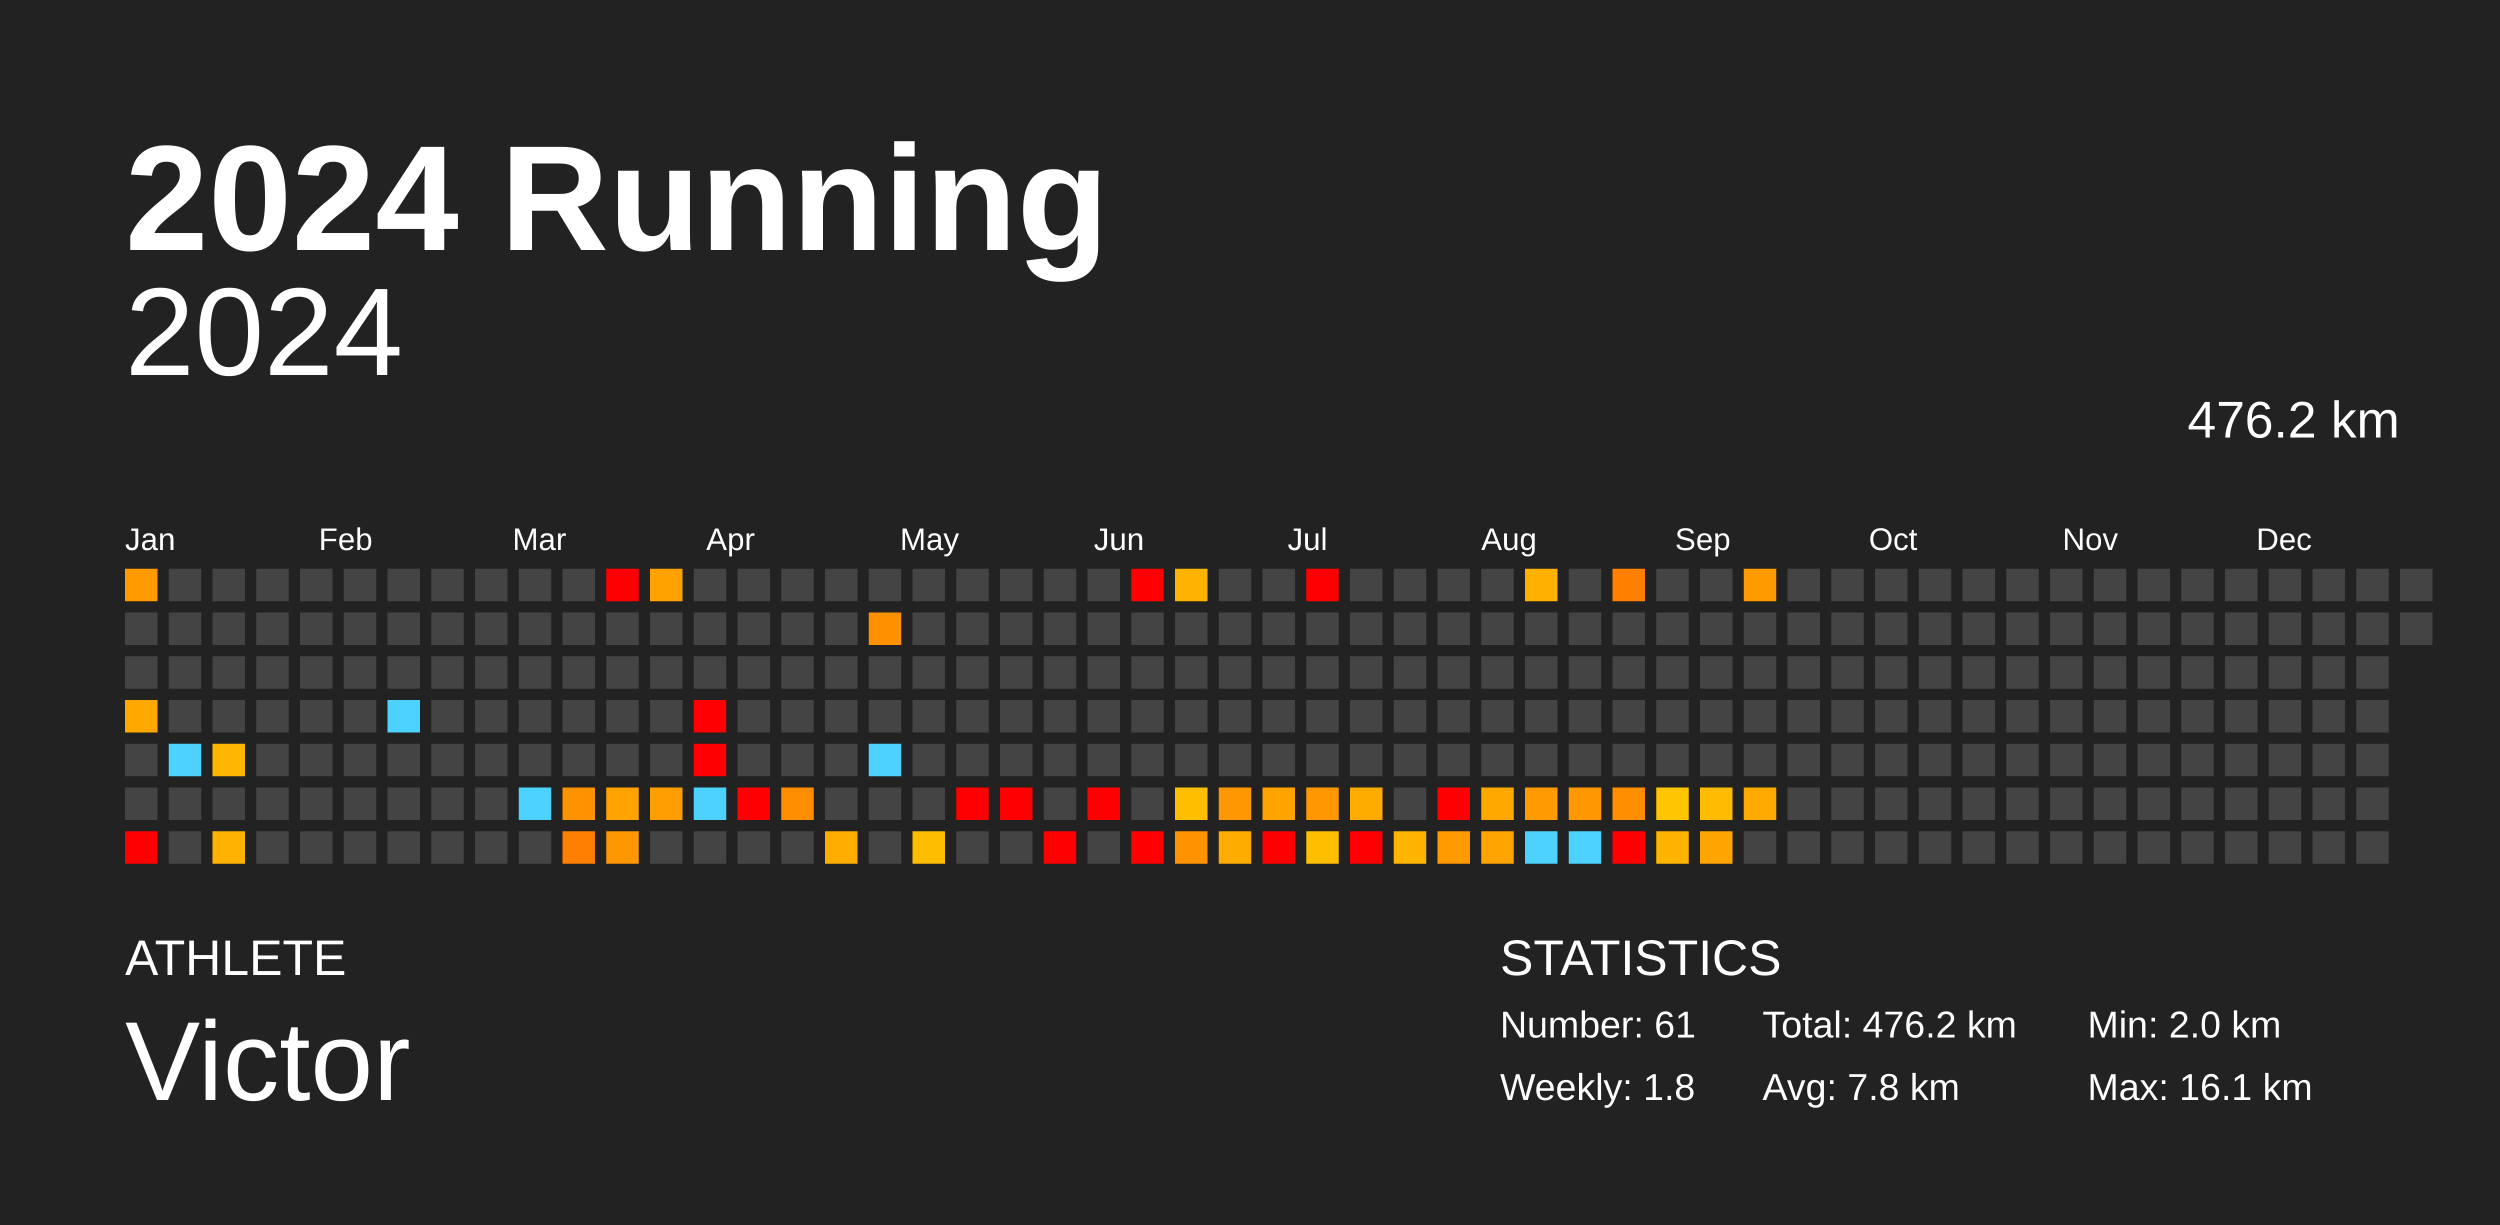
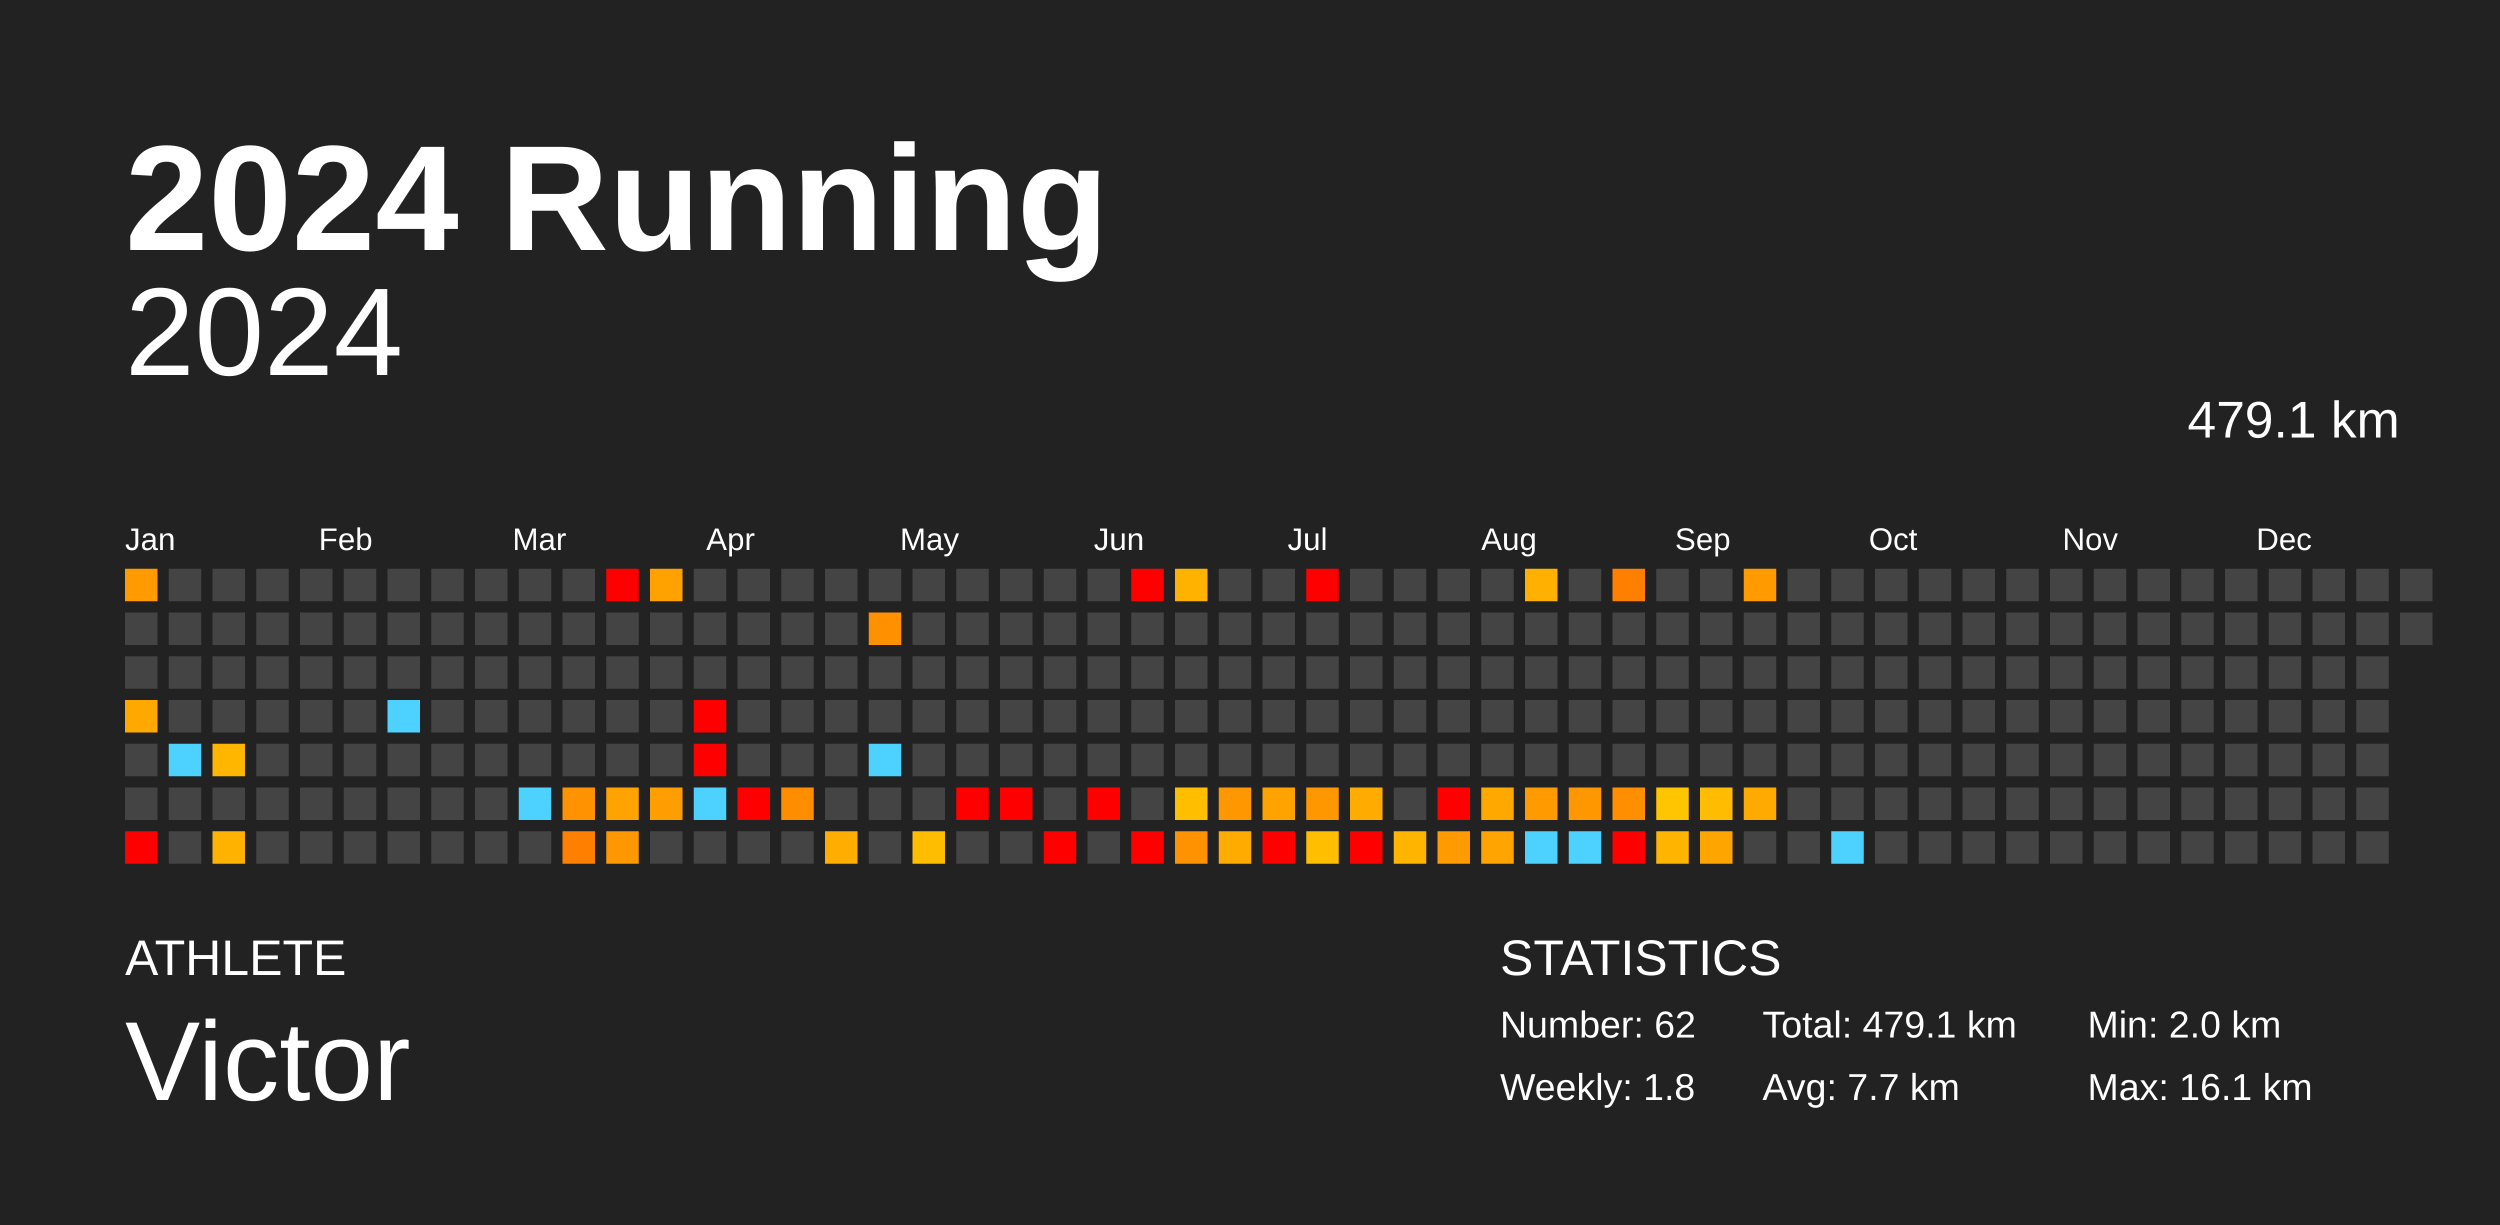
<svg xmlns="http://www.w3.org/2000/svg" baseProfile="full" height="98mm" version="1.1" viewBox="0,0,200,98" width="200mm">
  <defs />
  <rect fill="#222222" height="98" width="200" x="0" y="0" />
  <text fill="#FFFFFF" style="font-size:12px; font-family:Arial; font-weight:bold;" x="10" y="20">2024 Running</text>
  <text fill="#FFFFFF" style="font-size:4px; font-family:Arial" x="10" y="78">ATHLETE</text>
  <text fill="#FFFFFF" style="font-size:9px; font-family:Arial" x="10" y="88">Victor</text>
  <text fill="#FFFFFF" style="font-size:4px; font-family:Arial" x="120" y="78">STATISTICS</text>
-   <text fill="#FFFFFF" style="font-size:3px; font-family:Arial" x="120" y="83">Number: 61</text>
+   <text fill="#FFFFFF" style="font-size:3px; font-family:Arial" x="120" y="83">Number: 62</text>
  <text fill="#FFFFFF" style="font-size:3px; font-family:Arial" x="120" y="88">Weekly: 1.8</text>
-   <text fill="#FFFFFF" style="font-size:3px; font-family:Arial" x="141" y="83">Total: 476.2 km</text>
-   <text fill="#FFFFFF" style="font-size:3px; font-family:Arial" x="141" y="88">Avg: 7.8 km</text>
+   <text fill="#FFFFFF" style="font-size:3px; font-family:Arial" x="141" y="83">Total: 479.1 km</text>
+   <text fill="#FFFFFF" style="font-size:3px; font-family:Arial" x="141" y="88">Avg: 7.7 km</text>
  <text fill="#FFFFFF" style="font-size:3px; font-family:Arial" x="167" y="83">Min: 2.0 km</text>
  <text fill="#FFFFFF" style="font-size:3px; font-family:Arial" x="167" y="88">Max: 16.1 km</text>
  <text alignment-baseline="hanging" fill="#FFFFFF" style="font-size:10.0px; font-family:Arial;" x="10" y="30">2024</text>
-   <text alignment-baseline="hanging" fill="#FFFFFF" style="font-size:4.125px; font-family:Arial;" x="175" y="35">476.2 km</text>
+   <text alignment-baseline="hanging" fill="#FFFFFF" style="font-size:4.125px; font-family:Arial;" x="175" y="35">479.1 km</text>
  <text fill="#FFFFFF" style="font-size:2.5px; font-family:Arial" x="10.0" y="44">Jan</text>
  <text fill="#FFFFFF" style="font-size:2.5px; font-family:Arial" x="25.5" y="44">Feb</text>
  <text fill="#FFFFFF" style="font-size:2.5px; font-family:Arial" x="41.0" y="44">Mar</text>
  <text fill="#FFFFFF" style="font-size:2.5px; font-family:Arial" x="56.5" y="44">Apr</text>
  <text fill="#FFFFFF" style="font-size:2.5px; font-family:Arial" x="72.0" y="44">May</text>
  <text fill="#FFFFFF" style="font-size:2.5px; font-family:Arial" x="87.5" y="44">Jun</text>
  <text fill="#FFFFFF" style="font-size:2.5px; font-family:Arial" x="103.0" y="44">Jul</text>
  <text fill="#FFFFFF" style="font-size:2.5px; font-family:Arial" x="118.5" y="44">Aug</text>
  <text fill="#FFFFFF" style="font-size:2.5px; font-family:Arial" x="134.0" y="44">Sep</text>
  <text fill="#FFFFFF" style="font-size:2.5px; font-family:Arial" x="149.5" y="44">Oct</text>
  <text fill="#FFFFFF" style="font-size:2.5px; font-family:Arial" x="165.0" y="44">Nov</text>
  <text fill="#FFFFFF" style="font-size:2.5px; font-family:Arial" x="180.5" y="44">Dec</text>
  <rect fill="#ff9a00" height="2.6" width="2.6" x="10.0" y="45.5" />
  <rect fill="#444444" height="2.6" width="2.6" x="10.0" y="49.0" />
  <rect fill="#444444" height="2.6" width="2.6" x="10.0" y="52.5" />
  <rect fill="#ffa800" height="2.6" width="2.6" x="10.0" y="56.0" />
  <rect fill="#444444" height="2.6" width="2.6" x="10.0" y="59.5" />
  <rect fill="#444444" height="2.6" width="2.6" x="10.0" y="63.0" />
  <rect fill="red" height="2.6" width="2.6" x="10.0" y="66.5" />
  <rect fill="#444444" height="2.6" width="2.6" x="13.5" y="45.5" />
  <rect fill="#444444" height="2.6" width="2.6" x="13.5" y="49.0" />
  <rect fill="#444444" height="2.6" width="2.6" x="13.5" y="52.5" />
  <rect fill="#444444" height="2.6" width="2.6" x="13.5" y="56.0" />
  <rect fill="#4dd2ff" height="2.6" width="2.6" x="13.5" y="59.5" />
  <rect fill="#444444" height="2.6" width="2.6" x="13.5" y="63.0" />
  <rect fill="#444444" height="2.6" width="2.6" x="13.5" y="66.5" />
  <rect fill="#444444" height="2.6" width="2.6" x="17.0" y="45.5" />
  <rect fill="#444444" height="2.6" width="2.6" x="17.0" y="49.0" />
  <rect fill="#444444" height="2.6" width="2.6" x="17.0" y="52.5" />
  <rect fill="#444444" height="2.6" width="2.6" x="17.0" y="56.0" />
  <rect fill="#ffb600" height="2.6" width="2.6" x="17.0" y="59.5" />
  <rect fill="#444444" height="2.6" width="2.6" x="17.0" y="63.0" />
  <rect fill="#ffb300" height="2.6" width="2.6" x="17.0" y="66.5" />
  <rect fill="#444444" height="2.6" width="2.6" x="20.5" y="45.5" />
  <rect fill="#444444" height="2.6" width="2.6" x="20.5" y="49.0" />
  <rect fill="#444444" height="2.6" width="2.6" x="20.5" y="52.5" />
  <rect fill="#444444" height="2.6" width="2.6" x="20.5" y="56.0" />
  <rect fill="#444444" height="2.6" width="2.6" x="20.5" y="59.5" />
  <rect fill="#444444" height="2.6" width="2.6" x="20.5" y="63.0" />
  <rect fill="#444444" height="2.6" width="2.6" x="20.5" y="66.5" />
  <rect fill="#444444" height="2.6" width="2.6" x="24.0" y="45.5" />
  <rect fill="#444444" height="2.6" width="2.6" x="24.0" y="49.0" />
  <rect fill="#444444" height="2.6" width="2.6" x="24.0" y="52.5" />
  <rect fill="#444444" height="2.6" width="2.6" x="24.0" y="56.0" />
  <rect fill="#444444" height="2.6" width="2.6" x="24.0" y="59.5" />
  <rect fill="#444444" height="2.6" width="2.6" x="24.0" y="63.0" />
  <rect fill="#444444" height="2.6" width="2.6" x="24.0" y="66.5" />
  <rect fill="#444444" height="2.6" width="2.6" x="27.5" y="45.5" />
  <rect fill="#444444" height="2.6" width="2.6" x="27.5" y="49.0" />
  <rect fill="#444444" height="2.6" width="2.6" x="27.5" y="52.5" />
  <rect fill="#444444" height="2.6" width="2.6" x="27.5" y="56.0" />
  <rect fill="#444444" height="2.6" width="2.6" x="27.5" y="59.5" />
  <rect fill="#444444" height="2.6" width="2.6" x="27.5" y="63.0" />
  <rect fill="#444444" height="2.6" width="2.6" x="27.5" y="66.5" />
  <rect fill="#444444" height="2.6" width="2.6" x="31.0" y="45.5" />
  <rect fill="#444444" height="2.6" width="2.6" x="31.0" y="49.0" />
  <rect fill="#444444" height="2.6" width="2.6" x="31.0" y="52.5" />
  <rect fill="#4dd2ff" height="2.6" width="2.6" x="31.0" y="56.0" />
  <rect fill="#444444" height="2.6" width="2.6" x="31.0" y="59.5" />
  <rect fill="#444444" height="2.6" width="2.6" x="31.0" y="63.0" />
  <rect fill="#444444" height="2.6" width="2.6" x="31.0" y="66.5" />
  <rect fill="#444444" height="2.6" width="2.6" x="34.5" y="45.5" />
  <rect fill="#444444" height="2.6" width="2.6" x="34.5" y="49.0" />
  <rect fill="#444444" height="2.6" width="2.6" x="34.5" y="52.5" />
  <rect fill="#444444" height="2.6" width="2.6" x="34.5" y="56.0" />
  <rect fill="#444444" height="2.6" width="2.6" x="34.5" y="59.5" />
  <rect fill="#444444" height="2.6" width="2.6" x="34.5" y="63.0" />
  <rect fill="#444444" height="2.6" width="2.6" x="34.5" y="66.5" />
  <rect fill="#444444" height="2.6" width="2.6" x="38.0" y="45.5" />
  <rect fill="#444444" height="2.6" width="2.6" x="38.0" y="49.0" />
  <rect fill="#444444" height="2.6" width="2.6" x="38.0" y="52.5" />
  <rect fill="#444444" height="2.6" width="2.6" x="38.0" y="56.0" />
  <rect fill="#444444" height="2.6" width="2.6" x="38.0" y="59.5" />
  <rect fill="#444444" height="2.6" width="2.6" x="38.0" y="63.0" />
  <rect fill="#444444" height="2.6" width="2.6" x="38.0" y="66.5" />
  <rect fill="#444444" height="2.6" width="2.6" x="41.5" y="45.5" />
  <rect fill="#444444" height="2.6" width="2.6" x="41.5" y="49.0" />
  <rect fill="#444444" height="2.6" width="2.6" x="41.5" y="52.5" />
  <rect fill="#444444" height="2.6" width="2.6" x="41.5" y="56.0" />
  <rect fill="#444444" height="2.6" width="2.6" x="41.5" y="59.5" />
  <rect fill="#4dd2ff" height="2.6" width="2.6" x="41.5" y="63.0" />
  <rect fill="#444444" height="2.6" width="2.6" x="41.5" y="66.5" />
  <rect fill="#444444" height="2.6" width="2.6" x="45.0" y="45.5" />
  <rect fill="#444444" height="2.6" width="2.6" x="45.0" y="49.0" />
  <rect fill="#444444" height="2.6" width="2.6" x="45.0" y="52.5" />
  <rect fill="#444444" height="2.6" width="2.6" x="45.0" y="56.0" />
  <rect fill="#444444" height="2.6" width="2.6" x="45.0" y="59.5" />
  <rect fill="#ff9200" height="2.6" width="2.6" x="45.0" y="63.0" />
  <rect fill="#ff8000" height="2.6" width="2.6" x="45.0" y="66.5" />
  <rect fill="red" height="2.6" width="2.6" x="48.5" y="45.5" />
  <rect fill="#444444" height="2.6" width="2.6" x="48.5" y="49.0" />
  <rect fill="#444444" height="2.6" width="2.6" x="48.5" y="52.5" />
  <rect fill="#444444" height="2.6" width="2.6" x="48.5" y="56.0" />
  <rect fill="#444444" height="2.6" width="2.6" x="48.5" y="59.5" />
  <rect fill="#ffa300" height="2.6" width="2.6" x="48.5" y="63.0" />
  <rect fill="#ff9800" height="2.6" width="2.6" x="48.5" y="66.5" />
  <rect fill="#ffa200" height="2.6" width="2.6" x="52.0" y="45.5" />
  <rect fill="#444444" height="2.6" width="2.6" x="52.0" y="49.0" />
  <rect fill="#444444" height="2.6" width="2.6" x="52.0" y="52.5" />
  <rect fill="#444444" height="2.6" width="2.6" x="52.0" y="56.0" />
  <rect fill="#444444" height="2.6" width="2.6" x="52.0" y="59.5" />
  <rect fill="#ff9e00" height="2.6" width="2.6" x="52.0" y="63.0" />
  <rect fill="#444444" height="2.6" width="2.6" x="52.0" y="66.5" />
  <rect fill="#444444" height="2.6" width="2.6" x="55.5" y="45.5" />
  <rect fill="#444444" height="2.6" width="2.6" x="55.5" y="49.0" />
  <rect fill="#444444" height="2.6" width="2.6" x="55.5" y="52.5" />
  <rect fill="red" height="2.6" width="2.6" x="55.5" y="56.0" />
  <rect fill="red" height="2.6" width="2.6" x="55.5" y="59.5" />
  <rect fill="#4dd2ff" height="2.6" width="2.6" x="55.5" y="63.0" />
  <rect fill="#444444" height="2.6" width="2.6" x="55.5" y="66.5" />
  <rect fill="#444444" height="2.6" width="2.6" x="59.0" y="45.5" />
  <rect fill="#444444" height="2.6" width="2.6" x="59.0" y="49.0" />
  <rect fill="#444444" height="2.6" width="2.6" x="59.0" y="52.5" />
  <rect fill="#444444" height="2.6" width="2.6" x="59.0" y="56.0" />
  <rect fill="#444444" height="2.6" width="2.6" x="59.0" y="59.5" />
  <rect fill="red" height="2.6" width="2.6" x="59.0" y="63.0" />
  <rect fill="#444444" height="2.6" width="2.6" x="59.0" y="66.5" />
  <rect fill="#444444" height="2.6" width="2.6" x="62.5" y="45.5" />
  <rect fill="#444444" height="2.6" width="2.6" x="62.5" y="49.0" />
  <rect fill="#444444" height="2.6" width="2.6" x="62.5" y="52.5" />
  <rect fill="#444444" height="2.6" width="2.6" x="62.5" y="56.0" />
  <rect fill="#444444" height="2.6" width="2.6" x="62.5" y="59.5" />
  <rect fill="#ff8d00" height="2.6" width="2.6" x="62.5" y="63.0" />
  <rect fill="#444444" height="2.6" width="2.6" x="62.5" y="66.5" />
  <rect fill="#444444" height="2.6" width="2.6" x="66.0" y="45.5" />
  <rect fill="#444444" height="2.6" width="2.6" x="66.0" y="49.0" />
  <rect fill="#444444" height="2.6" width="2.6" x="66.0" y="52.5" />
  <rect fill="#444444" height="2.6" width="2.6" x="66.0" y="56.0" />
  <rect fill="#444444" height="2.6" width="2.6" x="66.0" y="59.5" />
  <rect fill="#444444" height="2.6" width="2.6" x="66.0" y="63.0" />
  <rect fill="#ffae00" height="2.6" width="2.6" x="66.0" y="66.5" />
  <rect fill="#444444" height="2.6" width="2.6" x="69.5" y="45.5" />
  <rect fill="#ff9100" height="2.6" width="2.6" x="69.5" y="49.0" />
  <rect fill="#444444" height="2.6" width="2.6" x="69.5" y="52.5" />
  <rect fill="#444444" height="2.6" width="2.6" x="69.5" y="56.0" />
  <rect fill="#4dd2ff" height="2.6" width="2.6" x="69.5" y="59.5" />
  <rect fill="#444444" height="2.6" width="2.6" x="69.5" y="63.0" />
  <rect fill="#444444" height="2.6" width="2.6" x="69.5" y="66.5" />
  <rect fill="#444444" height="2.6" width="2.6" x="73.0" y="45.5" />
  <rect fill="#444444" height="2.6" width="2.6" x="73.0" y="49.0" />
  <rect fill="#444444" height="2.6" width="2.6" x="73.0" y="52.5" />
  <rect fill="#444444" height="2.6" width="2.6" x="73.0" y="56.0" />
  <rect fill="#444444" height="2.6" width="2.6" x="73.0" y="59.5" />
  <rect fill="#444444" height="2.6" width="2.6" x="73.0" y="63.0" />
  <rect fill="#ffbd00" height="2.6" width="2.6" x="73.0" y="66.5" />
  <rect fill="#444444" height="2.6" width="2.6" x="76.5" y="45.5" />
  <rect fill="#444444" height="2.6" width="2.6" x="76.5" y="49.0" />
  <rect fill="#444444" height="2.6" width="2.6" x="76.5" y="52.5" />
  <rect fill="#444444" height="2.6" width="2.6" x="76.5" y="56.0" />
  <rect fill="#444444" height="2.6" width="2.6" x="76.5" y="59.5" />
  <rect fill="red" height="2.6" width="2.6" x="76.5" y="63.0" />
  <rect fill="#444444" height="2.6" width="2.6" x="76.5" y="66.5" />
  <rect fill="#444444" height="2.6" width="2.6" x="80.0" y="45.5" />
  <rect fill="#444444" height="2.6" width="2.6" x="80.0" y="49.0" />
  <rect fill="#444444" height="2.6" width="2.6" x="80.0" y="52.5" />
  <rect fill="#444444" height="2.6" width="2.6" x="80.0" y="56.0" />
  <rect fill="#444444" height="2.6" width="2.6" x="80.0" y="59.5" />
  <rect fill="red" height="2.6" width="2.6" x="80.0" y="63.0" />
  <rect fill="#444444" height="2.6" width="2.6" x="80.0" y="66.5" />
  <rect fill="#444444" height="2.6" width="2.6" x="83.5" y="45.5" />
  <rect fill="#444444" height="2.6" width="2.6" x="83.5" y="49.0" />
  <rect fill="#444444" height="2.6" width="2.6" x="83.5" y="52.5" />
  <rect fill="#444444" height="2.6" width="2.6" x="83.5" y="56.0" />
  <rect fill="#444444" height="2.6" width="2.6" x="83.5" y="59.5" />
  <rect fill="#444444" height="2.6" width="2.6" x="83.5" y="63.0" />
  <rect fill="red" height="2.6" width="2.6" x="83.5" y="66.5" />
  <rect fill="#444444" height="2.6" width="2.6" x="87.0" y="45.5" />
  <rect fill="#444444" height="2.6" width="2.6" x="87.0" y="49.0" />
  <rect fill="#444444" height="2.6" width="2.6" x="87.0" y="52.5" />
  <rect fill="#444444" height="2.6" width="2.6" x="87.0" y="56.0" />
  <rect fill="#444444" height="2.6" width="2.6" x="87.0" y="59.5" />
  <rect fill="red" height="2.6" width="2.6" x="87.0" y="63.0" />
  <rect fill="#444444" height="2.6" width="2.6" x="87.0" y="66.5" />
  <rect fill="red" height="2.6" width="2.6" x="90.5" y="45.5" />
  <rect fill="#444444" height="2.6" width="2.6" x="90.5" y="49.0" />
  <rect fill="#444444" height="2.6" width="2.6" x="90.5" y="52.5" />
  <rect fill="#444444" height="2.6" width="2.6" x="90.5" y="56.0" />
  <rect fill="#444444" height="2.6" width="2.6" x="90.5" y="59.5" />
  <rect fill="#444444" height="2.6" width="2.6" x="90.5" y="63.0" />
  <rect fill="red" height="2.6" width="2.6" x="90.5" y="66.5" />
  <rect fill="#ffb300" height="2.6" width="2.6" x="94.0" y="45.5" />
  <rect fill="#444444" height="2.6" width="2.6" x="94.0" y="49.0" />
  <rect fill="#444444" height="2.6" width="2.6" x="94.0" y="52.5" />
  <rect fill="#444444" height="2.6" width="2.6" x="94.0" y="56.0" />
  <rect fill="#444444" height="2.6" width="2.6" x="94.0" y="59.5" />
  <rect fill="#ffbf00" height="2.6" width="2.6" x="94.0" y="63.0" />
  <rect fill="#ff9200" height="2.6" width="2.6" x="94.0" y="66.5" />
  <rect fill="#444444" height="2.6" width="2.6" x="97.5" y="45.5" />
  <rect fill="#444444" height="2.6" width="2.6" x="97.5" y="49.0" />
  <rect fill="#444444" height="2.6" width="2.6" x="97.5" y="52.5" />
  <rect fill="#444444" height="2.6" width="2.6" x="97.5" y="56.0" />
  <rect fill="#444444" height="2.6" width="2.6" x="97.5" y="59.5" />
  <rect fill="#ff9700" height="2.6" width="2.6" x="97.5" y="63.0" />
  <rect fill="#ffab00" height="2.6" width="2.6" x="97.5" y="66.5" />
  <rect fill="#444444" height="2.6" width="2.6" x="101.0" y="45.5" />
  <rect fill="#444444" height="2.6" width="2.6" x="101.0" y="49.0" />
  <rect fill="#444444" height="2.6" width="2.6" x="101.0" y="52.5" />
  <rect fill="#444444" height="2.6" width="2.6" x="101.0" y="56.0" />
  <rect fill="#444444" height="2.6" width="2.6" x="101.0" y="59.5" />
  <rect fill="#ffa300" height="2.6" width="2.6" x="101.0" y="63.0" />
  <rect fill="red" height="2.6" width="2.6" x="101.0" y="66.5" />
  <rect fill="red" height="2.6" width="2.6" x="104.5" y="45.5" />
  <rect fill="#444444" height="2.6" width="2.6" x="104.5" y="49.0" />
  <rect fill="#444444" height="2.6" width="2.6" x="104.5" y="52.5" />
  <rect fill="#444444" height="2.6" width="2.6" x="104.5" y="56.0" />
  <rect fill="#444444" height="2.6" width="2.6" x="104.5" y="59.5" />
  <rect fill="#ff9800" height="2.6" width="2.6" x="104.5" y="63.0" />
  <rect fill="#ffbe00" height="2.6" width="2.6" x="104.5" y="66.5" />
  <rect fill="#444444" height="2.6" width="2.6" x="108.0" y="45.5" />
  <rect fill="#444444" height="2.6" width="2.6" x="108.0" y="49.0" />
  <rect fill="#444444" height="2.6" width="2.6" x="108.0" y="52.5" />
  <rect fill="#444444" height="2.6" width="2.6" x="108.0" y="56.0" />
  <rect fill="#444444" height="2.6" width="2.6" x="108.0" y="59.5" />
  <rect fill="#ffab00" height="2.6" width="2.6" x="108.0" y="63.0" />
  <rect fill="red" height="2.6" width="2.6" x="108.0" y="66.5" />
  <rect fill="#444444" height="2.6" width="2.6" x="111.5" y="45.5" />
  <rect fill="#444444" height="2.6" width="2.6" x="111.5" y="49.0" />
  <rect fill="#444444" height="2.6" width="2.6" x="111.5" y="52.5" />
  <rect fill="#444444" height="2.6" width="2.6" x="111.5" y="56.0" />
  <rect fill="#444444" height="2.6" width="2.6" x="111.5" y="59.5" />
  <rect fill="#444444" height="2.6" width="2.6" x="111.5" y="63.0" />
  <rect fill="#ffb400" height="2.6" width="2.6" x="111.5" y="66.5" />
  <rect fill="#444444" height="2.6" width="2.6" x="115.0" y="45.5" />
  <rect fill="#444444" height="2.6" width="2.6" x="115.0" y="49.0" />
  <rect fill="#444444" height="2.6" width="2.6" x="115.0" y="52.5" />
  <rect fill="#444444" height="2.6" width="2.6" x="115.0" y="56.0" />
  <rect fill="#444444" height="2.6" width="2.6" x="115.0" y="59.5" />
  <rect fill="red" height="2.6" width="2.6" x="115.0" y="63.0" />
  <rect fill="#ff9a00" height="2.6" width="2.6" x="115.0" y="66.5" />
  <rect fill="#444444" height="2.6" width="2.6" x="118.5" y="45.5" />
  <rect fill="#444444" height="2.6" width="2.6" x="118.5" y="49.0" />
  <rect fill="#444444" height="2.6" width="2.6" x="118.5" y="52.5" />
  <rect fill="#444444" height="2.6" width="2.6" x="118.5" y="56.0" />
  <rect fill="#444444" height="2.6" width="2.6" x="118.5" y="59.5" />
  <rect fill="#ffa800" height="2.6" width="2.6" x="118.5" y="63.0" />
  <rect fill="#ffa400" height="2.6" width="2.6" x="118.5" y="66.5" />
  <rect fill="#ffb000" height="2.6" width="2.6" x="122.0" y="45.5" />
  <rect fill="#444444" height="2.6" width="2.6" x="122.0" y="49.0" />
  <rect fill="#444444" height="2.6" width="2.6" x="122.0" y="52.5" />
  <rect fill="#444444" height="2.6" width="2.6" x="122.0" y="56.0" />
  <rect fill="#444444" height="2.6" width="2.6" x="122.0" y="59.5" />
  <rect fill="#ff9a00" height="2.6" width="2.6" x="122.0" y="63.0" />
  <rect fill="#4dd2ff" height="2.6" width="2.6" x="122.0" y="66.5" />
  <rect fill="#444444" height="2.6" width="2.6" x="125.5" y="45.5" />
  <rect fill="#444444" height="2.6" width="2.6" x="125.5" y="49.0" />
  <rect fill="#444444" height="2.6" width="2.6" x="125.5" y="52.5" />
  <rect fill="#444444" height="2.6" width="2.6" x="125.5" y="56.0" />
  <rect fill="#444444" height="2.6" width="2.6" x="125.5" y="59.5" />
  <rect fill="#ff9800" height="2.6" width="2.6" x="125.5" y="63.0" />
  <rect fill="#4dd2ff" height="2.6" width="2.6" x="125.5" y="66.5" />
  <rect fill="#ff7f00" height="2.6" width="2.6" x="129.0" y="45.5" />
  <rect fill="#444444" height="2.6" width="2.6" x="129.0" y="49.0" />
  <rect fill="#444444" height="2.6" width="2.6" x="129.0" y="52.5" />
  <rect fill="#444444" height="2.6" width="2.6" x="129.0" y="56.0" />
  <rect fill="#444444" height="2.6" width="2.6" x="129.0" y="59.5" />
  <rect fill="#ff8f00" height="2.6" width="2.6" x="129.0" y="63.0" />
  <rect fill="red" height="2.6" width="2.6" x="129.0" y="66.5" />
  <rect fill="#444444" height="2.6" width="2.6" x="132.5" y="45.5" />
  <rect fill="#444444" height="2.6" width="2.6" x="132.5" y="49.0" />
  <rect fill="#444444" height="2.6" width="2.6" x="132.5" y="52.5" />
  <rect fill="#444444" height="2.6" width="2.6" x="132.5" y="56.0" />
  <rect fill="#444444" height="2.6" width="2.6" x="132.5" y="59.5" />
  <rect fill="#ffc500" height="2.6" width="2.6" x="132.5" y="63.0" />
  <rect fill="#ffb400" height="2.6" width="2.6" x="132.5" y="66.5" />
  <rect fill="#444444" height="2.6" width="2.6" x="136.0" y="45.5" />
  <rect fill="#444444" height="2.6" width="2.6" x="136.0" y="49.0" />
  <rect fill="#444444" height="2.6" width="2.6" x="136.0" y="52.5" />
  <rect fill="#444444" height="2.6" width="2.6" x="136.0" y="56.0" />
  <rect fill="#444444" height="2.6" width="2.6" x="136.0" y="59.5" />
  <rect fill="#ffbc00" height="2.6" width="2.6" x="136.0" y="63.0" />
  <rect fill="#ffa500" height="2.6" width="2.6" x="136.0" y="66.5" />
  <rect fill="#ff9a00" height="2.6" width="2.6" x="139.5" y="45.5" />
  <rect fill="#444444" height="2.6" width="2.6" x="139.5" y="49.0" />
  <rect fill="#444444" height="2.6" width="2.6" x="139.5" y="52.5" />
  <rect fill="#444444" height="2.6" width="2.6" x="139.5" y="56.0" />
  <rect fill="#444444" height="2.6" width="2.6" x="139.5" y="59.5" />
  <rect fill="#ffaa00" height="2.6" width="2.6" x="139.5" y="63.0" />
  <rect fill="#444444" height="2.6" width="2.6" x="139.5" y="66.5" />
  <rect fill="#444444" height="2.6" width="2.6" x="143.0" y="45.5" />
  <rect fill="#444444" height="2.6" width="2.6" x="143.0" y="49.0" />
  <rect fill="#444444" height="2.6" width="2.6" x="143.0" y="52.5" />
  <rect fill="#444444" height="2.6" width="2.6" x="143.0" y="56.0" />
  <rect fill="#444444" height="2.6" width="2.6" x="143.0" y="59.5" />
  <rect fill="#444444" height="2.6" width="2.6" x="143.0" y="63.0" />
  <rect fill="#444444" height="2.6" width="2.6" x="143.0" y="66.5" />
  <rect fill="#444444" height="2.6" width="2.6" x="146.5" y="45.5" />
  <rect fill="#444444" height="2.6" width="2.6" x="146.5" y="49.0" />
  <rect fill="#444444" height="2.6" width="2.6" x="146.5" y="52.5" />
  <rect fill="#444444" height="2.6" width="2.6" x="146.5" y="56.0" />
  <rect fill="#444444" height="2.6" width="2.6" x="146.5" y="59.5" />
  <rect fill="#444444" height="2.6" width="2.6" x="146.5" y="63.0" />
-   <rect fill="#444444" height="2.6" width="2.6" x="146.5" y="66.5" />
+   <rect fill="#4dd2ff" height="2.6" width="2.6" x="146.5" y="66.5" />
  <rect fill="#444444" height="2.6" width="2.6" x="150.0" y="45.5" />
  <rect fill="#444444" height="2.6" width="2.6" x="150.0" y="49.0" />
  <rect fill="#444444" height="2.6" width="2.6" x="150.0" y="52.5" />
  <rect fill="#444444" height="2.6" width="2.6" x="150.0" y="56.0" />
  <rect fill="#444444" height="2.6" width="2.6" x="150.0" y="59.5" />
  <rect fill="#444444" height="2.6" width="2.6" x="150.0" y="63.0" />
  <rect fill="#444444" height="2.6" width="2.6" x="150.0" y="66.5" />
  <rect fill="#444444" height="2.6" width="2.6" x="153.5" y="45.5" />
  <rect fill="#444444" height="2.6" width="2.6" x="153.5" y="49.0" />
  <rect fill="#444444" height="2.6" width="2.6" x="153.5" y="52.5" />
  <rect fill="#444444" height="2.6" width="2.6" x="153.5" y="56.0" />
  <rect fill="#444444" height="2.6" width="2.6" x="153.5" y="59.5" />
  <rect fill="#444444" height="2.6" width="2.6" x="153.5" y="63.0" />
  <rect fill="#444444" height="2.6" width="2.6" x="153.5" y="66.5" />
  <rect fill="#444444" height="2.6" width="2.6" x="157.0" y="45.5" />
  <rect fill="#444444" height="2.6" width="2.6" x="157.0" y="49.0" />
  <rect fill="#444444" height="2.6" width="2.6" x="157.0" y="52.5" />
  <rect fill="#444444" height="2.6" width="2.6" x="157.0" y="56.0" />
  <rect fill="#444444" height="2.6" width="2.6" x="157.0" y="59.5" />
  <rect fill="#444444" height="2.6" width="2.6" x="157.0" y="63.0" />
  <rect fill="#444444" height="2.6" width="2.6" x="157.0" y="66.5" />
  <rect fill="#444444" height="2.6" width="2.6" x="160.5" y="45.5" />
  <rect fill="#444444" height="2.6" width="2.6" x="160.5" y="49.0" />
  <rect fill="#444444" height="2.6" width="2.6" x="160.5" y="52.5" />
  <rect fill="#444444" height="2.6" width="2.6" x="160.5" y="56.0" />
  <rect fill="#444444" height="2.6" width="2.6" x="160.5" y="59.5" />
  <rect fill="#444444" height="2.6" width="2.6" x="160.5" y="63.0" />
  <rect fill="#444444" height="2.6" width="2.6" x="160.5" y="66.5" />
  <rect fill="#444444" height="2.6" width="2.6" x="164.0" y="45.5" />
  <rect fill="#444444" height="2.6" width="2.6" x="164.0" y="49.0" />
  <rect fill="#444444" height="2.6" width="2.6" x="164.0" y="52.5" />
  <rect fill="#444444" height="2.6" width="2.6" x="164.0" y="56.0" />
  <rect fill="#444444" height="2.6" width="2.6" x="164.0" y="59.5" />
  <rect fill="#444444" height="2.6" width="2.6" x="164.0" y="63.0" />
  <rect fill="#444444" height="2.6" width="2.6" x="164.0" y="66.5" />
  <rect fill="#444444" height="2.6" width="2.6" x="167.5" y="45.5" />
  <rect fill="#444444" height="2.6" width="2.6" x="167.5" y="49.0" />
  <rect fill="#444444" height="2.6" width="2.6" x="167.5" y="52.5" />
  <rect fill="#444444" height="2.6" width="2.6" x="167.5" y="56.0" />
  <rect fill="#444444" height="2.6" width="2.6" x="167.5" y="59.5" />
  <rect fill="#444444" height="2.6" width="2.6" x="167.5" y="63.0" />
  <rect fill="#444444" height="2.6" width="2.6" x="167.5" y="66.5" />
  <rect fill="#444444" height="2.6" width="2.6" x="171.0" y="45.5" />
  <rect fill="#444444" height="2.6" width="2.6" x="171.0" y="49.0" />
  <rect fill="#444444" height="2.6" width="2.6" x="171.0" y="52.5" />
  <rect fill="#444444" height="2.6" width="2.6" x="171.0" y="56.0" />
  <rect fill="#444444" height="2.6" width="2.6" x="171.0" y="59.5" />
  <rect fill="#444444" height="2.6" width="2.6" x="171.0" y="63.0" />
  <rect fill="#444444" height="2.6" width="2.6" x="171.0" y="66.5" />
  <rect fill="#444444" height="2.6" width="2.6" x="174.5" y="45.5" />
  <rect fill="#444444" height="2.6" width="2.6" x="174.5" y="49.0" />
  <rect fill="#444444" height="2.6" width="2.6" x="174.5" y="52.5" />
  <rect fill="#444444" height="2.6" width="2.6" x="174.5" y="56.0" />
  <rect fill="#444444" height="2.6" width="2.6" x="174.5" y="59.5" />
  <rect fill="#444444" height="2.6" width="2.6" x="174.5" y="63.0" />
  <rect fill="#444444" height="2.6" width="2.6" x="174.5" y="66.5" />
  <rect fill="#444444" height="2.6" width="2.6" x="178.0" y="45.5" />
  <rect fill="#444444" height="2.6" width="2.6" x="178.0" y="49.0" />
  <rect fill="#444444" height="2.6" width="2.6" x="178.0" y="52.5" />
  <rect fill="#444444" height="2.6" width="2.6" x="178.0" y="56.0" />
  <rect fill="#444444" height="2.6" width="2.6" x="178.0" y="59.5" />
  <rect fill="#444444" height="2.6" width="2.6" x="178.0" y="63.0" />
  <rect fill="#444444" height="2.6" width="2.6" x="178.0" y="66.5" />
  <rect fill="#444444" height="2.6" width="2.6" x="181.5" y="45.5" />
  <rect fill="#444444" height="2.6" width="2.6" x="181.5" y="49.0" />
  <rect fill="#444444" height="2.6" width="2.6" x="181.5" y="52.5" />
  <rect fill="#444444" height="2.6" width="2.6" x="181.5" y="56.0" />
  <rect fill="#444444" height="2.6" width="2.6" x="181.5" y="59.5" />
  <rect fill="#444444" height="2.6" width="2.6" x="181.5" y="63.0" />
  <rect fill="#444444" height="2.6" width="2.6" x="181.5" y="66.5" />
  <rect fill="#444444" height="2.6" width="2.6" x="185.0" y="45.5" />
  <rect fill="#444444" height="2.6" width="2.6" x="185.0" y="49.0" />
  <rect fill="#444444" height="2.6" width="2.6" x="185.0" y="52.5" />
  <rect fill="#444444" height="2.6" width="2.6" x="185.0" y="56.0" />
  <rect fill="#444444" height="2.6" width="2.6" x="185.0" y="59.5" />
  <rect fill="#444444" height="2.6" width="2.6" x="185.0" y="63.0" />
  <rect fill="#444444" height="2.6" width="2.6" x="185.0" y="66.5" />
  <rect fill="#444444" height="2.6" width="2.6" x="188.5" y="45.5" />
  <rect fill="#444444" height="2.6" width="2.6" x="188.5" y="49.0" />
  <rect fill="#444444" height="2.6" width="2.6" x="188.5" y="52.5" />
  <rect fill="#444444" height="2.6" width="2.6" x="188.5" y="56.0" />
  <rect fill="#444444" height="2.6" width="2.6" x="188.5" y="59.5" />
  <rect fill="#444444" height="2.6" width="2.6" x="188.5" y="63.0" />
  <rect fill="#444444" height="2.6" width="2.6" x="188.5" y="66.5" />
  <rect fill="#444444" height="2.6" width="2.6" x="192.0" y="45.5" />
  <rect fill="#444444" height="2.6" width="2.6" x="192.0" y="49.0" />
</svg>
